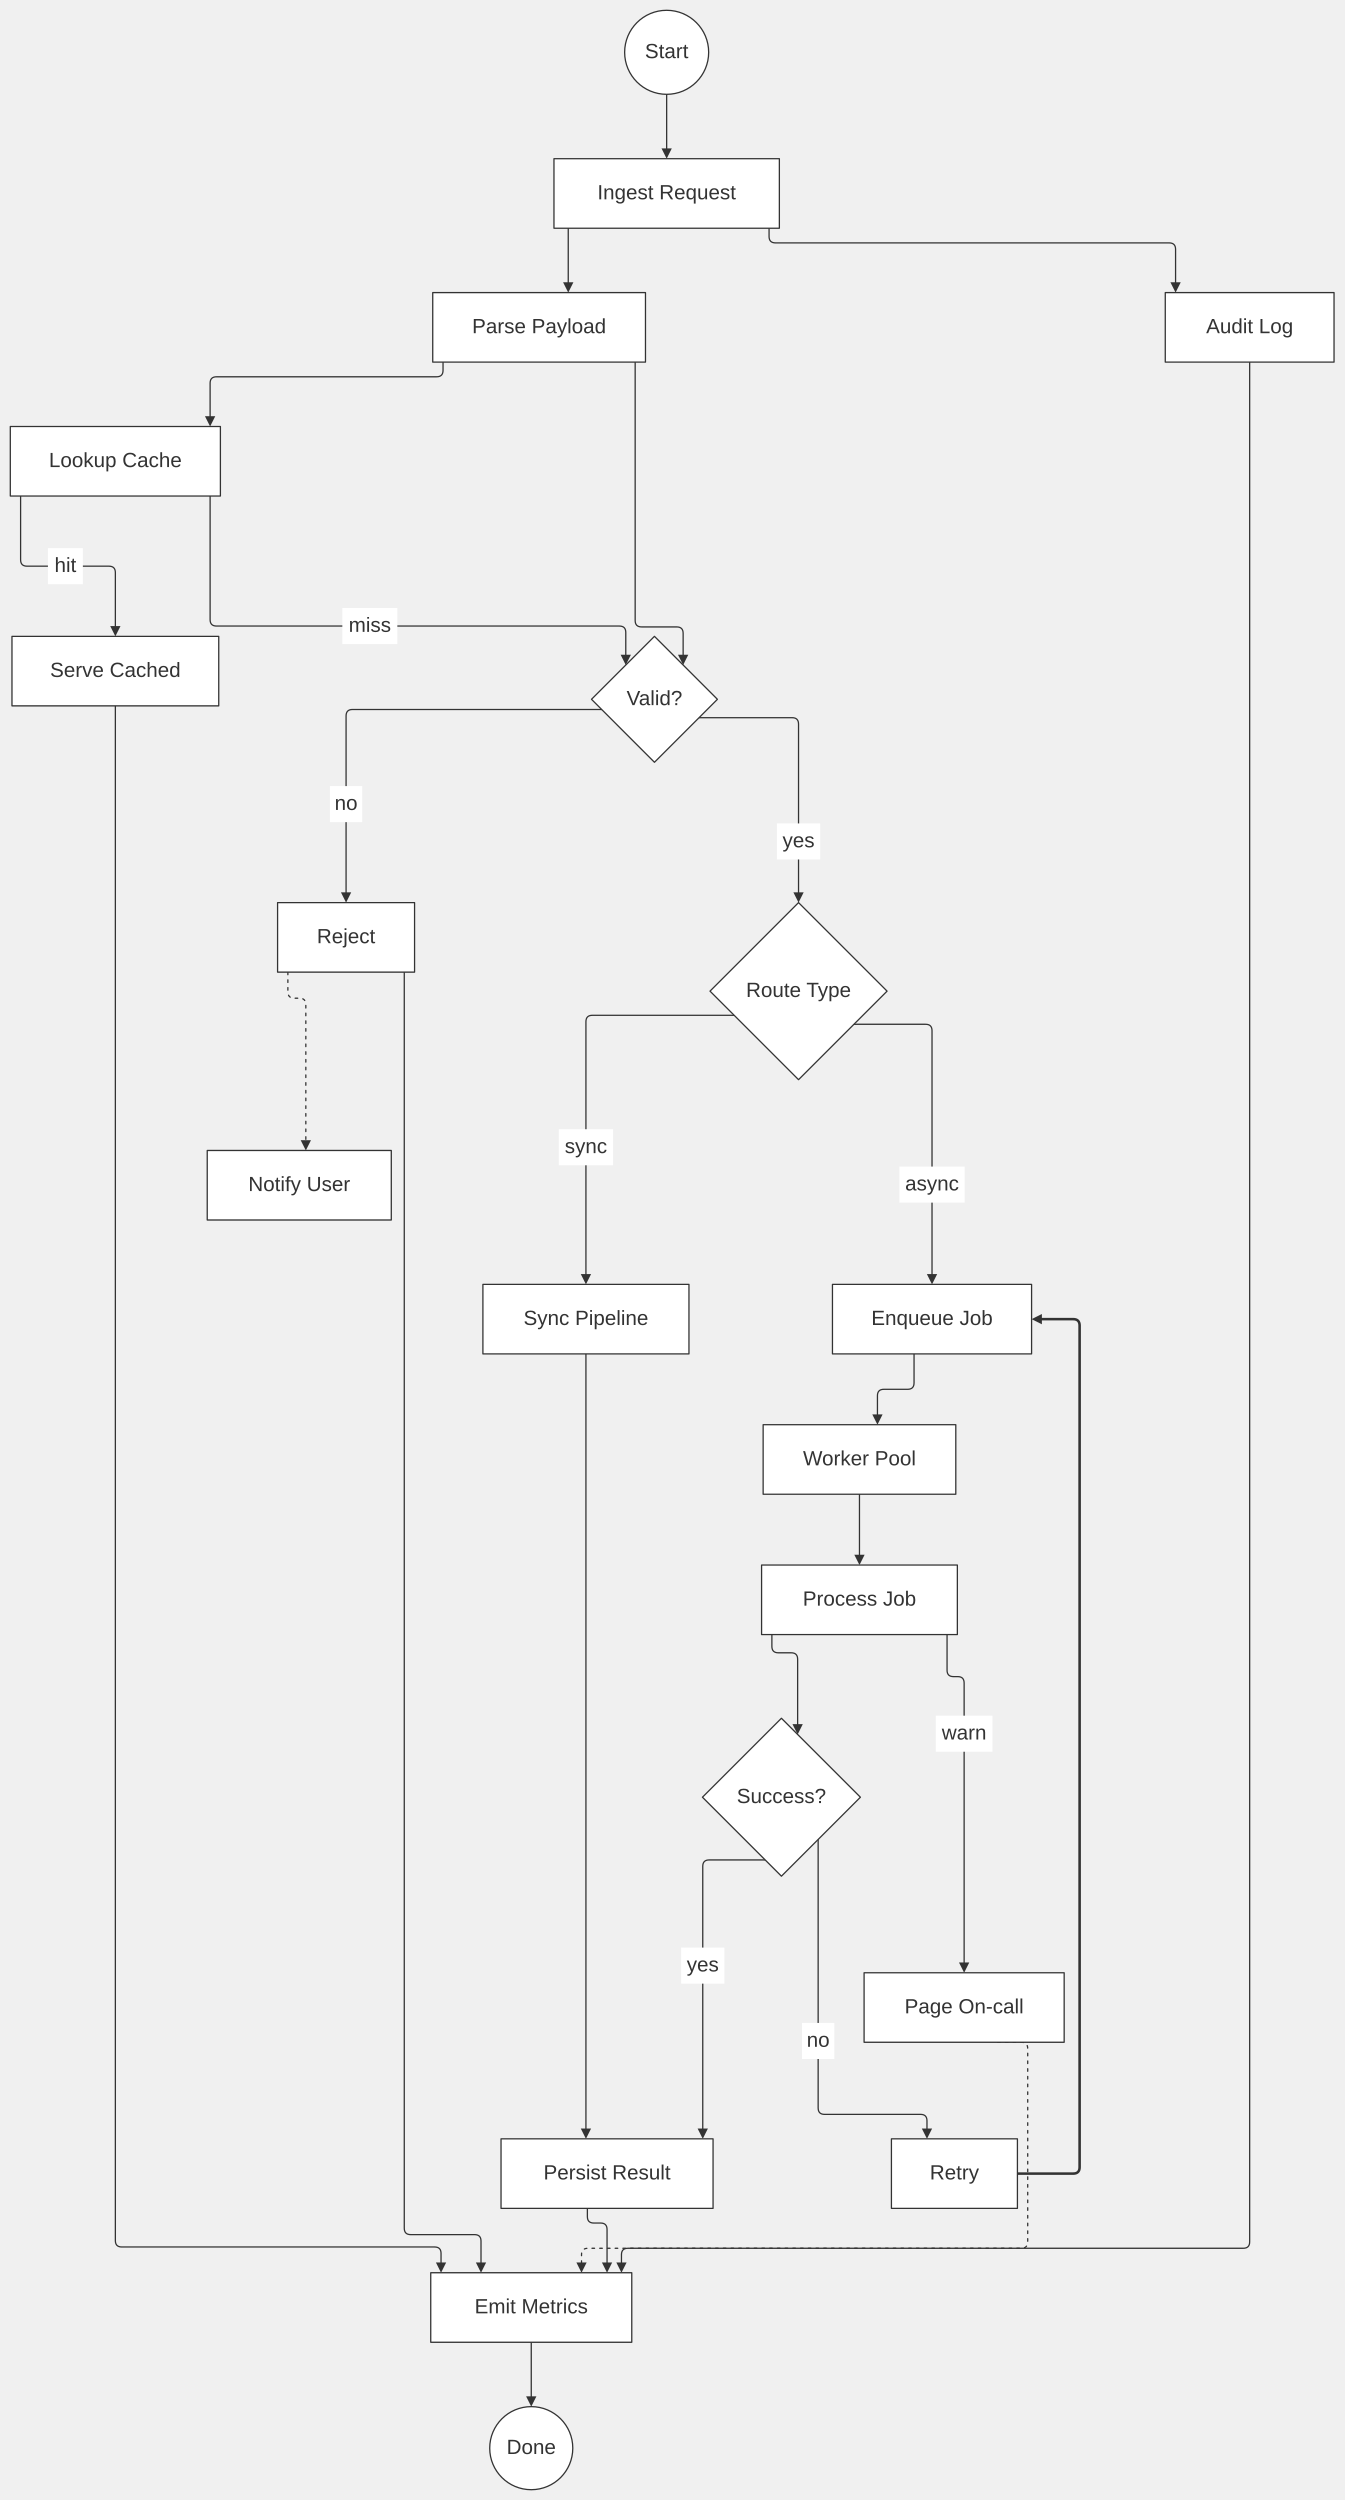
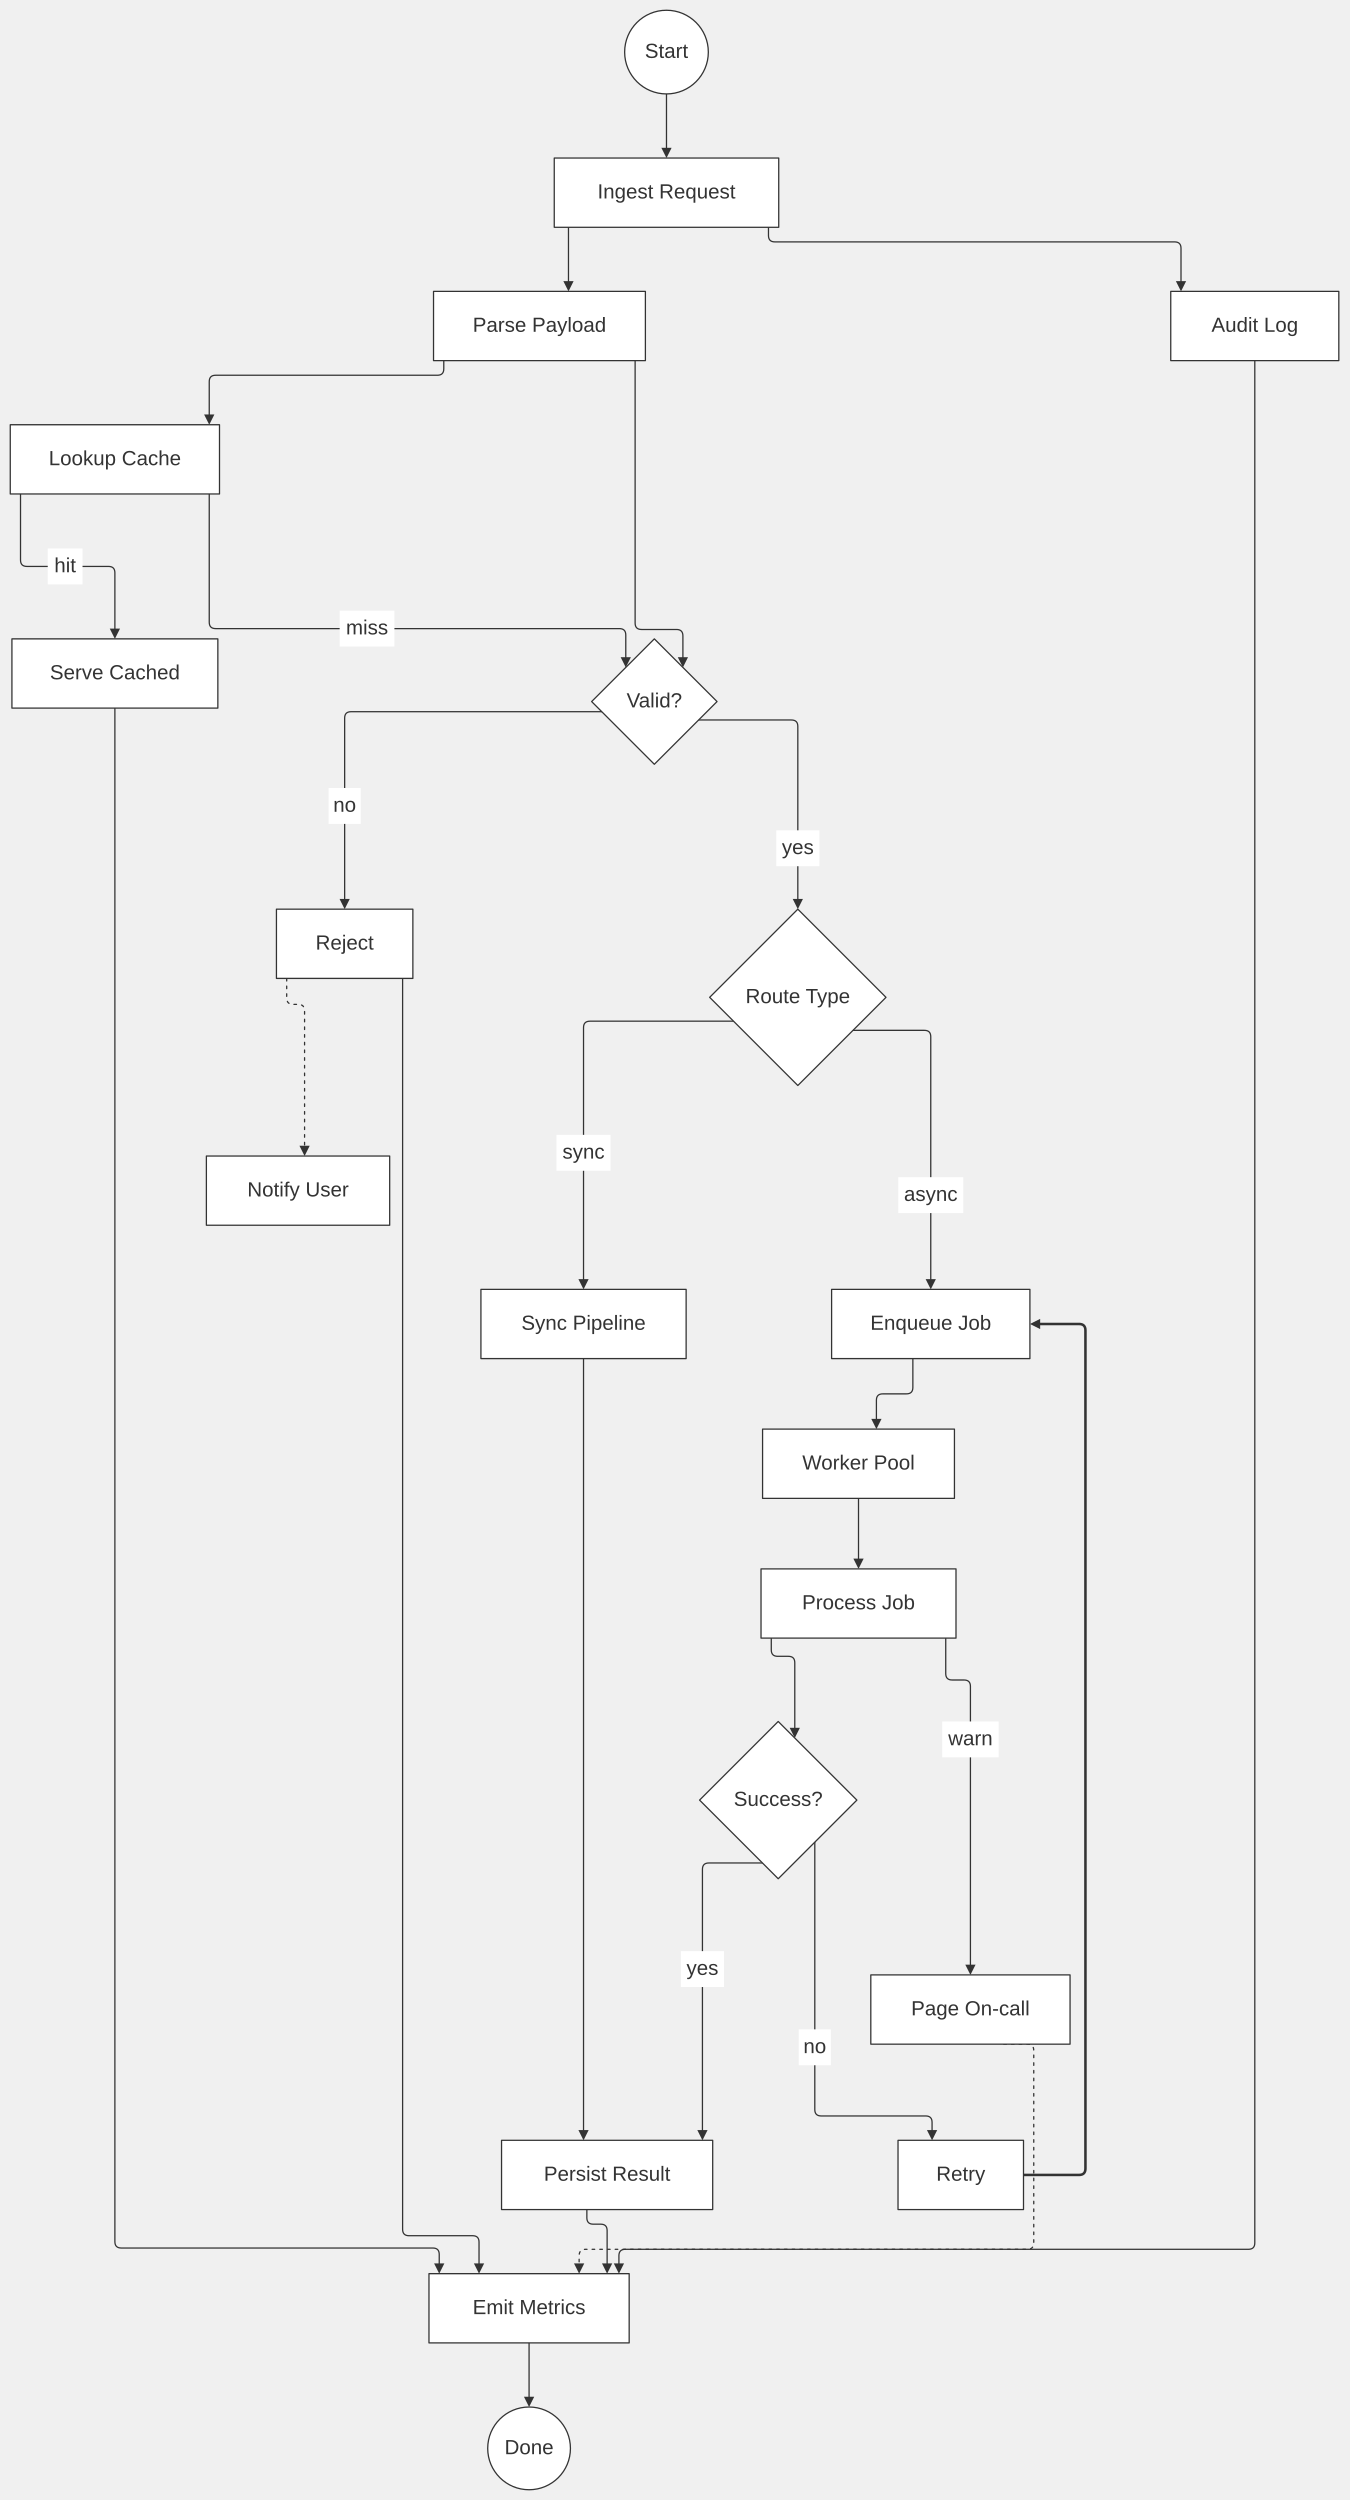
- <svg xmlns="http://www.w3.org/2000/svg" width="100%" viewBox="0 0 1044.17 1941.78" style="max-width: 1044.17px; background-color: transparent;" font-family="&quot;trebuchet ms&quot;, verdana, arial, sans-serif" font-size="16.00">
+ <svg xmlns="http://www.w3.org/2000/svg" width="100%" viewBox="0 0 1052.17 1949.78" style="max-width: 1052.17px; background-color: transparent;" font-family="&quot;trebuchet ms&quot;, verdana, arial, sans-serif" font-size="16.00">
  <defs>
    <marker id="arrowhead" viewBox="0 0 10.00 10.00" refX="5.00" refY="5.00" markerWidth="8.00" markerHeight="8.00" orient="auto-start-reverse" markerUnits="userSpaceOnUse">
      <path d="M 0 0 L 10.00 5.00 L 0 10.00 z" fill="#333" />
    </marker>
  </defs>
  <g transform="translate(0.00,0.00)">
    <g class="edgePaths">
-       <path d="M517.80,73.26 L517.80,119.26" stroke="#333" stroke-width="1.00" fill="none" stroke-linecap="round" stroke-linejoin="round" marker-end="url(#arrowhead)" />
-       <path d="M441.36,177.26 L441.36,223.26" stroke="#333" stroke-width="1.00" fill="none" stroke-linecap="round" stroke-linejoin="round" marker-end="url(#arrowhead)" />
-       <path d="M493.34,281.26 L493.34,481.94 Q493.34,486.94 498.34,486.94 L525.60,486.94 Q530.60,486.94 530.60,491.94 L530.60,512.54" stroke="#333" stroke-width="1.00" fill="none" stroke-linecap="round" stroke-linejoin="round" marker-end="url(#arrowhead)" />
-       <path d="M467.32,551.07 L273.80,551.07 Q268.80,551.07 268.80,556.07 L268.80,697.07" stroke="#333" stroke-width="1.00" fill="none" stroke-linecap="round" stroke-linejoin="round" marker-end="url(#arrowhead)" />
-       <path d="M223.60,755.07 L223.60,770.32 Q223.60,775.32 228.60,775.32 L232.54,775.32 Q237.54,775.32 237.54,780.32 L237.54,889.59" stroke="#333" stroke-width="1.00" fill="none" stroke-linecap="round" stroke-linejoin="round" stroke-dasharray="2.00,4.00" marker-end="url(#arrowhead)" />
-       <path d="M314.00,755.07 L314.00,1730.66 Q314.00,1735.66 319.00,1735.66 L368.60,1735.66 Q373.60,1735.66 373.60,1740.66 L373.60,1761.26" stroke="#333" stroke-width="1.00" fill="none" stroke-linecap="round" stroke-linejoin="round" marker-end="url(#arrowhead)" />
-       <path d="M542.94,557.44 L615.23,557.44 Q620.23,557.44 620.23,562.44 L620.23,697.07" stroke="#333" stroke-width="1.00" fill="none" stroke-linecap="round" stroke-linejoin="round" marker-end="url(#arrowhead)" />
-       <path d="M570.25,788.60 L460.10,788.60 Q455.10,788.60 455.10,793.60 L455.10,993.59" stroke="#333" stroke-width="1.00" fill="none" stroke-linecap="round" stroke-linejoin="round" marker-end="url(#arrowhead)" />
-       <path d="M663.25,795.57 L718.91,795.57 Q723.91,795.57 723.91,800.57 L723.91,993.59" stroke="#333" stroke-width="1.00" fill="none" stroke-linecap="round" stroke-linejoin="round" marker-end="url(#arrowhead)" />
-       <path d="M709.95,1051.59 L709.95,1074.09 Q709.95,1079.09 704.95,1079.09 L686.52,1079.09 Q681.52,1079.09 681.52,1084.09 L681.52,1102.59" stroke="#333" stroke-width="1.00" fill="none" stroke-linecap="round" stroke-linejoin="round" marker-end="url(#arrowhead)" />
-       <path d="M667.56,1160.59 L667.56,1211.59" stroke="#333" stroke-width="1.00" fill="none" stroke-linecap="round" stroke-linejoin="round" marker-end="url(#arrowhead)" />
-       <path d="M599.53,1269.59 L599.53,1278.75 Q599.53,1283.75 604.53,1283.75 L614.53,1283.75 Q619.53,1283.75 619.53,1288.75 L619.53,1343.18" stroke="#333" stroke-width="1.00" fill="none" stroke-linecap="round" stroke-linejoin="round" marker-end="url(#arrowhead)" />
-       <path d="M635.47,1428.73 L635.47,1637.26 Q635.47,1642.26 640.47,1642.26 L714.99,1642.26 Q719.99,1642.26 719.99,1647.26 L719.99,1657.26" stroke="#333" stroke-width="1.00" fill="none" stroke-linecap="round" stroke-linejoin="round" marker-end="url(#arrowhead)" />
-       <path d="M790.24,1688.26 L833.55,1688.26 Q838.55,1688.26 838.55,1683.26 L838.55,1029.59 Q838.55,1024.59 833.55,1024.59 L805.24,1024.59" stroke="#333" stroke-width="2.00" fill="none" stroke-linecap="round" stroke-linejoin="round" marker-end="url(#arrowhead)" />
-       <path d="M594.31,1444.63 L550.84,1444.63 Q545.84,1444.63 545.84,1449.63 L545.84,1657.26" stroke="#333" stroke-width="1.00" fill="none" stroke-linecap="round" stroke-linejoin="round" marker-end="url(#arrowhead)" />
-       <path d="M455.10,1051.59 L455.10,1657.26" stroke="#333" stroke-width="1.00" fill="none" stroke-linecap="round" stroke-linejoin="round" marker-end="url(#arrowhead)" />
-       <path d="M456.22,1715.26 L456.22,1721.66 Q456.22,1726.66 461.22,1726.66 L466.50,1726.66 Q471.50,1726.66 471.50,1731.66 L471.50,1761.26" stroke="#333" stroke-width="1.00" fill="none" stroke-linecap="round" stroke-linejoin="round" marker-end="url(#arrowhead)" />
-       <path d="M344.11,281.26 L344.11,287.66 Q344.11,292.66 339.11,292.66 L168.19,292.66 Q163.19,292.66 163.19,297.66 L163.19,327.26" stroke="#333" stroke-width="1.00" fill="none" stroke-linecap="round" stroke-linejoin="round" marker-end="url(#arrowhead)" />
-       <path d="M16.00,385.26 L16.00,434.76 Q16.00,439.76 21.00,439.76 L84.60,439.76 Q89.60,439.76 89.60,444.76 L89.60,490.26" stroke="#333" stroke-width="1.00" fill="none" stroke-linecap="round" stroke-linejoin="round" marker-end="url(#arrowhead)" />
-       <path d="M89.60,548.26 L89.60,1740.26 Q89.60,1745.26 94.60,1745.26 L337.56,1745.26 Q342.56,1745.26 342.56,1750.26 L342.56,1761.26" stroke="#333" stroke-width="1.00" fill="none" stroke-linecap="round" stroke-linejoin="round" marker-end="url(#arrowhead)" />
-       <path d="M163.19,385.26 L163.19,481.26 Q163.19,486.26 168.19,486.26 L481.05,486.26 Q486.05,486.26 486.05,491.26 L486.05,512.54" stroke="#333" stroke-width="1.00" fill="none" stroke-linecap="round" stroke-linejoin="round" marker-end="url(#arrowhead)" />
-       <path d="M597.34,177.26 L597.34,183.66 Q597.34,188.66 602.34,188.66 L908.08,188.66 Q913.08,188.66 913.08,193.66 L913.08,223.26" stroke="#333" stroke-width="1.00" fill="none" stroke-linecap="round" stroke-linejoin="round" marker-end="url(#arrowhead)" />
-       <path d="M970.63,281.26 L970.63,1741.26 Q970.63,1746.26 965.63,1746.26 L487.70,1746.26 Q482.70,1746.26 482.70,1751.26 L482.70,1761.26" stroke="#333" stroke-width="1.00" fill="none" stroke-linecap="round" stroke-linejoin="round" marker-end="url(#arrowhead)" />
-       <path d="M735.59,1269.59 L735.59,1297.25 Q735.59,1302.25 740.59,1302.25 L743.85,1302.25 Q748.85,1302.25 748.85,1307.25 L748.85,1528.26" stroke="#333" stroke-width="1.00" fill="none" stroke-linecap="round" stroke-linejoin="round" marker-end="url(#arrowhead)" />
-       <path d="M774.87,1586.26 L793.24,1586.26 Q798.24,1586.26 798.24,1591.26 L798.24,1741.26 Q798.24,1746.26 793.24,1746.26 L456.67,1746.26 Q451.67,1746.26 451.67,1751.26 L451.67,1761.26" stroke="#333" stroke-width="1.00" fill="none" stroke-linecap="round" stroke-linejoin="round" stroke-dasharray="2.00,4.00" marker-end="url(#arrowhead)" />
-       <path d="M412.63,1819.26 L412.63,1865.26" stroke="#333" stroke-width="1.00" fill="none" stroke-linecap="round" stroke-linejoin="round" marker-end="url(#arrowhead)" />
+       <path d="M519.80,73.26 L519.80,119.26" stroke="#333" stroke-width="1.00" fill="none" stroke-linecap="round" stroke-linejoin="round" marker-end="url(#arrowhead)" />
+       <path d="M443.36,177.26 L443.36,223.26" stroke="#333" stroke-width="1.00" fill="none" stroke-linecap="round" stroke-linejoin="round" marker-end="url(#arrowhead)" />
+       <path d="M495.34,281.26 L495.34,485.94 Q495.34,490.94 500.34,490.94 L527.60,490.94 Q532.60,490.94 532.60,495.94 L532.60,516.54" stroke="#333" stroke-width="1.00" fill="none" stroke-linecap="round" stroke-linejoin="round" marker-end="url(#arrowhead)" />
+       <path d="M469.33,555.07 L273.80,555.07 Q268.80,555.07 268.80,560.07 L268.80,705.07" stroke="#333" stroke-width="1.00" fill="none" stroke-linecap="round" stroke-linejoin="round" marker-end="url(#arrowhead)" />
+       <path d="M223.60,763.07 L223.60,778.32 Q223.60,783.32 228.60,783.32 L232.54,783.32 Q237.54,783.32 237.54,788.32 L237.54,897.59" stroke="#333" stroke-width="1.00" fill="none" stroke-linecap="round" stroke-linejoin="round" stroke-dasharray="2.00,4.00" marker-end="url(#arrowhead)" />
+       <path d="M314.00,763.07 L314.00,1738.66 Q314.00,1743.66 319.00,1743.66 L368.60,1743.66 Q373.60,1743.66 373.60,1748.66 L373.60,1769.26" stroke="#333" stroke-width="1.00" fill="none" stroke-linecap="round" stroke-linejoin="round" marker-end="url(#arrowhead)" />
+       <path d="M544.86,561.53 L617.23,561.53 Q622.23,561.53 622.23,566.53 L622.23,705.07" stroke="#333" stroke-width="1.00" fill="none" stroke-linecap="round" stroke-linejoin="round" marker-end="url(#arrowhead)" />
+       <path d="M572.09,796.44 L460.10,796.44 Q455.10,796.44 455.10,801.44 L455.10,1001.59" stroke="#333" stroke-width="1.00" fill="none" stroke-linecap="round" stroke-linejoin="round" marker-end="url(#arrowhead)" />
+       <path d="M665.25,803.57 L720.91,803.57 Q725.91,803.57 725.91,808.57 L725.91,1001.59" stroke="#333" stroke-width="1.00" fill="none" stroke-linecap="round" stroke-linejoin="round" marker-end="url(#arrowhead)" />
+       <path d="M711.95,1059.59 L711.95,1082.09 Q711.95,1087.09 706.95,1087.09 L688.52,1087.09 Q683.52,1087.09 683.52,1092.09 L683.52,1110.59" stroke="#333" stroke-width="1.00" fill="none" stroke-linecap="round" stroke-linejoin="round" marker-end="url(#arrowhead)" />
+       <path d="M669.56,1168.59 L669.56,1219.59" stroke="#333" stroke-width="1.00" fill="none" stroke-linecap="round" stroke-linejoin="round" marker-end="url(#arrowhead)" />
+       <path d="M601.53,1277.59 L601.53,1286.78 Q601.53,1291.78 606.53,1291.78 L614.86,1291.78 Q619.86,1291.78 619.86,1296.78 L619.86,1351.51" stroke="#333" stroke-width="1.00" fill="none" stroke-linecap="round" stroke-linejoin="round" marker-end="url(#arrowhead)" />
+       <path d="M635.47,1436.73 L635.47,1645.26 Q635.47,1650.26 640.47,1650.26 L721.93,1650.26 Q726.93,1650.26 726.93,1655.26 L726.93,1665.26" stroke="#333" stroke-width="1.00" fill="none" stroke-linecap="round" stroke-linejoin="round" marker-end="url(#arrowhead)" />
+       <path d="M798.24,1696.26 L841.55,1696.26 Q846.55,1696.26 846.55,1691.26 L846.55,1037.59 Q846.55,1032.59 841.55,1032.59 L807.24,1032.59" stroke="#333" stroke-width="2.00" fill="none" stroke-linecap="round" stroke-linejoin="round" marker-end="url(#arrowhead)" />
+       <path d="M594.64,1452.96 L552.84,1452.96 Q547.84,1452.96 547.84,1457.96 L547.84,1665.26" stroke="#333" stroke-width="1.00" fill="none" stroke-linecap="round" stroke-linejoin="round" marker-end="url(#arrowhead)" />
+       <path d="M455.10,1059.59 L455.10,1665.26" stroke="#333" stroke-width="1.00" fill="none" stroke-linecap="round" stroke-linejoin="round" marker-end="url(#arrowhead)" />
+       <path d="M457.70,1723.26 L457.70,1729.66 Q457.70,1734.66 462.70,1734.66 L468.50,1734.66 Q473.50,1734.66 473.50,1739.66 L473.50,1769.26" stroke="#333" stroke-width="1.00" fill="none" stroke-linecap="round" stroke-linejoin="round" marker-end="url(#arrowhead)" />
+       <path d="M346.11,281.26 L346.11,287.66 Q346.11,292.66 341.11,292.66 L168.19,292.66 Q163.19,292.66 163.19,297.66 L163.19,327.26" stroke="#333" stroke-width="1.00" fill="none" stroke-linecap="round" stroke-linejoin="round" marker-end="url(#arrowhead)" />
+       <path d="M16.00,385.26 L16.00,436.76 Q16.00,441.76 21.00,441.76 L84.60,441.76 Q89.60,441.76 89.60,446.76 L89.60,494.26" stroke="#333" stroke-width="1.00" fill="none" stroke-linecap="round" stroke-linejoin="round" marker-end="url(#arrowhead)" />
+       <path d="M89.60,552.26 L89.60,1748.26 Q89.60,1753.26 94.60,1753.26 L337.56,1753.26 Q342.56,1753.26 342.56,1758.26 L342.56,1769.26" stroke="#333" stroke-width="1.00" fill="none" stroke-linecap="round" stroke-linejoin="round" marker-end="url(#arrowhead)" />
+       <path d="M163.19,385.26 L163.19,485.26 Q163.19,490.26 168.19,490.26 L483.05,490.26 Q488.05,490.26 488.05,495.26 L488.05,516.54" stroke="#333" stroke-width="1.00" fill="none" stroke-linecap="round" stroke-linejoin="round" marker-end="url(#arrowhead)" />
+       <path d="M599.34,177.26 L599.34,183.66 Q599.34,188.66 604.34,188.66 L916.08,188.66 Q921.08,188.66 921.08,193.66 L921.08,223.26" stroke="#333" stroke-width="1.00" fill="none" stroke-linecap="round" stroke-linejoin="round" marker-end="url(#arrowhead)" />
+       <path d="M978.63,281.26 L978.63,1749.26 Q978.63,1754.26 973.63,1754.26 L487.70,1754.26 Q482.70,1754.26 482.70,1759.26 L482.70,1769.26" stroke="#333" stroke-width="1.00" fill="none" stroke-linecap="round" stroke-linejoin="round" marker-end="url(#arrowhead)" />
+       <path d="M737.59,1277.59 L737.59,1305.25 Q737.59,1310.25 742.59,1310.25 L751.85,1310.25 Q756.85,1310.25 756.85,1315.25 L756.85,1536.26" stroke="#333" stroke-width="1.00" fill="none" stroke-linecap="round" stroke-linejoin="round" marker-end="url(#arrowhead)" />
+       <path d="M782.87,1594.26 L801.24,1594.26 Q806.24,1594.26 806.24,1599.26 L806.24,1749.26 Q806.24,1754.26 801.24,1754.26 L456.67,1754.26 Q451.67,1754.26 451.67,1759.26 L451.67,1769.26" stroke="#333" stroke-width="1.00" fill="none" stroke-linecap="round" stroke-linejoin="round" stroke-dasharray="2.00,4.00" marker-end="url(#arrowhead)" />
+       <path d="M412.63,1827.26 L412.63,1873.26" stroke="#333" stroke-width="1.00" fill="none" stroke-linecap="round" stroke-linejoin="round" marker-end="url(#arrowhead)" />
    </g>
    <g class="nodes">
-       <ellipse cx="412.63" cy="1901.52" rx="32.26" ry="32.26" fill="white" stroke="#333" stroke-width="1.00" stroke-linejoin="round" />
-       <text x="412.63" y="1901.52" text-anchor="middle" dominant-baseline="middle" fill="#333">Done</text>
-       <rect x="671.15" y="1532.26" width="155.40" height="54.00" fill="white" stroke="#333" stroke-width="1.00" stroke-linejoin="round" />
-       <text x="748.85" y="1559.26" text-anchor="middle" dominant-baseline="middle" fill="#333">Page On-call</text>
-       <rect x="905.08" y="227.26" width="131.08" height="54.00" fill="white" stroke="#333" stroke-width="1.00" stroke-linejoin="round" />
-       <text x="970.63" y="254.26" text-anchor="middle" dominant-baseline="middle" fill="#333">Audit Log</text>
+       <ellipse cx="412.63" cy="1909.52" rx="32.26" ry="32.26" fill="white" stroke="#333" stroke-width="1.00" stroke-linejoin="round" />
+       <text x="412.63" y="1909.52" text-anchor="middle" dominant-baseline="middle" fill="#333">Done</text>
+       <rect x="679.15" y="1540.26" width="155.40" height="54.00" fill="white" stroke="#333" stroke-width="1.00" stroke-linejoin="round" />
+       <text x="756.85" y="1567.26" text-anchor="middle" dominant-baseline="middle" fill="#333">Page On-call</text>
+       <rect x="913.08" y="227.26" width="131.08" height="54.00" fill="white" stroke="#333" stroke-width="1.00" stroke-linejoin="round" />
+       <text x="978.63" y="254.26" text-anchor="middle" dominant-baseline="middle" fill="#333">Audit Log</text>
      <rect x="8.00" y="331.26" width="163.19" height="54.00" fill="white" stroke="#333" stroke-width="1.00" stroke-linejoin="round" />
      <text x="89.60" y="358.26" text-anchor="middle" dominant-baseline="middle" fill="#333">Lookup Cache</text>
-       <rect x="9.30" y="494.26" width="160.60" height="54.00" fill="white" stroke="#333" stroke-width="1.00" stroke-linejoin="round" />
-       <text x="89.60" y="521.26" text-anchor="middle" dominant-baseline="middle" fill="#333">Serve Cached</text>
-       <rect x="430.27" y="123.26" width="175.07" height="54.00" fill="white" stroke="#333" stroke-width="1.00" stroke-linejoin="round" />
-       <text x="517.80" y="150.26" text-anchor="middle" dominant-baseline="middle" fill="#333">Ingest Request</text>
-       <rect x="334.56" y="1765.26" width="156.14" height="54.00" fill="white" stroke="#333" stroke-width="1.00" stroke-linejoin="round" />
-       <text x="412.63" y="1792.26" text-anchor="middle" dominant-baseline="middle" fill="#333">Emit Metrics</text>
-       <rect x="160.96" y="893.59" width="142.96" height="54.00" fill="white" stroke="#333" stroke-width="1.00" stroke-linejoin="round" />
-       <text x="232.44" y="920.59" text-anchor="middle" dominant-baseline="middle" fill="#333">Notify User</text>
-       <rect x="336.11" y="227.26" width="165.24" height="54.00" fill="white" stroke="#333" stroke-width="1.00" stroke-linejoin="round" />
-       <text x="418.72" y="254.26" text-anchor="middle" dominant-baseline="middle" fill="#333">Parse Payload</text>
-       <rect x="389.16" y="1661.26" width="164.68" height="54.00" fill="white" stroke="#333" stroke-width="1.00" stroke-linejoin="round" />
-       <text x="471.50" y="1688.26" text-anchor="middle" dominant-baseline="middle" fill="#333">Persist Result</text>
-       <rect x="591.53" y="1215.59" width="152.06" height="54.00" fill="white" stroke="#333" stroke-width="1.00" stroke-linejoin="round" />
-       <text x="667.56" y="1242.59" text-anchor="middle" dominant-baseline="middle" fill="#333">Process Job</text>
-       <rect x="646.58" y="997.59" width="154.66" height="54.00" fill="white" stroke="#333" stroke-width="1.00" stroke-linejoin="round" />
-       <text x="723.91" y="1024.59" text-anchor="middle" dominant-baseline="middle" fill="#333">Enqueue Job</text>
-       <rect x="215.60" y="701.07" width="106.40" height="54.00" fill="white" stroke="#333" stroke-width="1.00" stroke-linejoin="round" />
-       <text x="268.80" y="728.07" text-anchor="middle" dominant-baseline="middle" fill="#333">Reject</text>
-       <rect x="692.38" y="1661.26" width="97.86" height="54.00" fill="white" stroke="#333" stroke-width="1.00" stroke-linejoin="round" />
-       <text x="741.31" y="1688.26" text-anchor="middle" dominant-baseline="middle" fill="#333">Retry</text>
-       <polygon points="620.23,701.07 688.99,769.83 620.23,838.59 551.47,769.83" fill="white" stroke="#333" stroke-width="1.00" stroke-linejoin="round" />
-       <text x="620.23" y="769.83" text-anchor="middle" dominant-baseline="middle" fill="#333">Route Type</text>
-       <ellipse cx="517.80" cy="40.63" rx="32.63" ry="32.63" fill="white" stroke="#333" stroke-width="1.00" stroke-linejoin="round" />
-       <text x="517.80" y="40.63" text-anchor="middle" dominant-baseline="middle" fill="#333">Start</text>
-       <polygon points="606.94,1334.59 668.28,1395.92 606.94,1457.26 545.60,1395.92" fill="white" stroke="#333" stroke-width="1.00" stroke-linejoin="round" />
-       <text x="606.94" y="1395.92" text-anchor="middle" dominant-baseline="middle" fill="#333">Success?</text>
-       <rect x="375.08" y="997.59" width="160.04" height="54.00" fill="white" stroke="#333" stroke-width="1.00" stroke-linejoin="round" />
-       <text x="455.10" y="1024.59" text-anchor="middle" dominant-baseline="middle" fill="#333">Sync Pipeline</text>
-       <polygon points="508.32,494.26 557.22,543.16 508.32,592.07 459.42,543.16" fill="white" stroke="#333" stroke-width="1.00" stroke-linejoin="round" />
-       <text x="508.32" y="543.16" text-anchor="middle" dominant-baseline="middle" fill="#333">Valid?</text>
-       <rect x="592.74" y="1106.59" width="149.64" height="54.00" fill="white" stroke="#333" stroke-width="1.00" stroke-linejoin="round" />
-       <text x="667.56" y="1133.59" text-anchor="middle" dominant-baseline="middle" fill="#333">Worker Pool</text>
+       <rect x="9.30" y="498.26" width="160.60" height="54.00" fill="white" stroke="#333" stroke-width="1.00" stroke-linejoin="round" />
+       <text x="89.60" y="525.26" text-anchor="middle" dominant-baseline="middle" fill="#333">Serve Cached</text>
+       <rect x="432.27" y="123.26" width="175.07" height="54.00" fill="white" stroke="#333" stroke-width="1.00" stroke-linejoin="round" />
+       <text x="519.80" y="150.26" text-anchor="middle" dominant-baseline="middle" fill="#333">Ingest Request</text>
+       <rect x="334.56" y="1773.26" width="156.14" height="54.00" fill="white" stroke="#333" stroke-width="1.00" stroke-linejoin="round" />
+       <text x="412.63" y="1800.26" text-anchor="middle" dominant-baseline="middle" fill="#333">Emit Metrics</text>
+       <rect x="160.96" y="901.59" width="142.96" height="54.00" fill="white" stroke="#333" stroke-width="1.00" stroke-linejoin="round" />
+       <text x="232.44" y="928.59" text-anchor="middle" dominant-baseline="middle" fill="#333">Notify User</text>
+       <rect x="338.11" y="227.26" width="165.24" height="54.00" fill="white" stroke="#333" stroke-width="1.00" stroke-linejoin="round" />
+       <text x="420.72" y="254.26" text-anchor="middle" dominant-baseline="middle" fill="#333">Parse Payload</text>
+       <rect x="391.16" y="1669.26" width="164.68" height="54.00" fill="white" stroke="#333" stroke-width="1.00" stroke-linejoin="round" />
+       <text x="473.50" y="1696.26" text-anchor="middle" dominant-baseline="middle" fill="#333">Persist Result</text>
+       <rect x="593.53" y="1223.59" width="152.06" height="54.00" fill="white" stroke="#333" stroke-width="1.00" stroke-linejoin="round" />
+       <text x="669.56" y="1250.59" text-anchor="middle" dominant-baseline="middle" fill="#333">Process Job</text>
+       <rect x="648.58" y="1005.59" width="154.66" height="54.00" fill="white" stroke="#333" stroke-width="1.00" stroke-linejoin="round" />
+       <text x="725.91" y="1032.59" text-anchor="middle" dominant-baseline="middle" fill="#333">Enqueue Job</text>
+       <rect x="215.60" y="709.07" width="106.40" height="54.00" fill="white" stroke="#333" stroke-width="1.00" stroke-linejoin="round" />
+       <text x="268.80" y="736.07" text-anchor="middle" dominant-baseline="middle" fill="#333">Reject</text>
+       <rect x="700.38" y="1669.26" width="97.86" height="54.00" fill="white" stroke="#333" stroke-width="1.00" stroke-linejoin="round" />
+       <text x="749.31" y="1696.26" text-anchor="middle" dominant-baseline="middle" fill="#333">Retry</text>
+       <polygon points="622.23,709.07 690.99,777.83 622.23,846.59 553.47,777.83" fill="white" stroke="#333" stroke-width="1.00" stroke-linejoin="round" />
+       <text x="622.23" y="777.83" text-anchor="middle" dominant-baseline="middle" fill="#333">Route Type</text>
+       <ellipse cx="519.80" cy="40.63" rx="32.63" ry="32.63" fill="white" stroke="#333" stroke-width="1.00" stroke-linejoin="round" />
+       <text x="519.80" y="40.63" text-anchor="middle" dominant-baseline="middle" fill="#333">Start</text>
+       <polygon points="606.94,1342.59 668.28,1403.92 606.94,1465.26 545.60,1403.92" fill="white" stroke="#333" stroke-width="1.00" stroke-linejoin="round" />
+       <text x="606.94" y="1403.92" text-anchor="middle" dominant-baseline="middle" fill="#333">Success?</text>
+       <rect x="375.08" y="1005.59" width="160.04" height="54.00" fill="white" stroke="#333" stroke-width="1.00" stroke-linejoin="round" />
+       <text x="455.10" y="1032.59" text-anchor="middle" dominant-baseline="middle" fill="#333">Sync Pipeline</text>
+       <polygon points="510.32,498.26 559.22,547.16 510.32,596.07 461.42,547.16" fill="white" stroke="#333" stroke-width="1.00" stroke-linejoin="round" />
+       <text x="510.32" y="547.16" text-anchor="middle" dominant-baseline="middle" fill="#333">Valid?</text>
+       <rect x="594.74" y="1114.59" width="149.64" height="54.00" fill="white" stroke="#333" stroke-width="1.00" stroke-linejoin="round" />
+       <text x="669.56" y="1141.59" text-anchor="middle" dominant-baseline="middle" fill="#333">Worker Pool</text>
    </g>
    <g class="edgeLabels">
-       <rect x="256.26" y="610.57" width="25.08" height="28.00" fill="white" />
-       <text x="268.80" y="624.57" text-anchor="middle" dominant-baseline="middle" fill="#333">no</text>
-       <rect x="603.43" y="639.57" width="33.61" height="28.00" fill="white" />
-       <text x="620.23" y="653.57" text-anchor="middle" dominant-baseline="middle" fill="#333">yes</text>
-       <rect x="434.02" y="877.09" width="42.15" height="28.00" fill="white" />
-       <text x="455.10" y="891.09" text-anchor="middle" dominant-baseline="middle" fill="#333">sync</text>
-       <rect x="698.56" y="906.09" width="50.69" height="28.00" fill="white" />
-       <text x="723.91" y="920.09" text-anchor="middle" dominant-baseline="middle" fill="#333">async</text>
-       <rect x="622.93" y="1571.25" width="25.08" height="28.00" fill="white" />
-       <text x="635.47" y="1585.25" text-anchor="middle" dominant-baseline="middle" fill="#333">no</text>
-       <rect x="529.03" y="1512.71" width="33.61" height="28.00" fill="white" />
-       <text x="545.84" y="1526.71" text-anchor="middle" dominant-baseline="middle" fill="#333">yes</text>
-       <rect x="37.24" y="425.76" width="27.12" height="28.00" fill="white" />
-       <text x="50.80" y="439.76" text-anchor="middle" dominant-baseline="middle" fill="#333">hit</text>
-       <rect x="265.90" y="472.26" width="42.71" height="28.00" fill="white" />
-       <text x="287.26" y="486.26" text-anchor="middle" dominant-baseline="middle" fill="#333">miss</text>
-       <rect x="726.84" y="1332.59" width="44.01" height="28.00" fill="white" />
-       <text x="748.85" y="1346.59" text-anchor="middle" dominant-baseline="middle" fill="#333">warn</text>
+       <rect x="256.26" y="614.57" width="25.08" height="28.00" fill="white" />
+       <text x="268.80" y="628.57" text-anchor="middle" dominant-baseline="middle" fill="#333">no</text>
+       <rect x="605.43" y="647.57" width="33.61" height="28.00" fill="white" />
+       <text x="622.23" y="661.57" text-anchor="middle" dominant-baseline="middle" fill="#333">yes</text>
+       <rect x="434.02" y="885.09" width="42.15" height="28.00" fill="white" />
+       <text x="455.10" y="899.09" text-anchor="middle" dominant-baseline="middle" fill="#333">sync</text>
+       <rect x="700.56" y="918.09" width="50.69" height="28.00" fill="white" />
+       <text x="725.91" y="932.09" text-anchor="middle" dominant-baseline="middle" fill="#333">async</text>
+       <rect x="622.93" y="1582.72" width="25.08" height="28.00" fill="white" />
+       <text x="635.47" y="1596.72" text-anchor="middle" dominant-baseline="middle" fill="#333">no</text>
+       <rect x="531.03" y="1521.71" width="33.61" height="28.00" fill="white" />
+       <text x="547.84" y="1535.71" text-anchor="middle" dominant-baseline="middle" fill="#333">yes</text>
+       <rect x="37.24" y="427.76" width="27.12" height="28.00" fill="white" />
+       <text x="50.80" y="441.76" text-anchor="middle" dominant-baseline="middle" fill="#333">hit</text>
+       <rect x="264.90" y="476.26" width="42.71" height="28.00" fill="white" />
+       <text x="286.26" y="490.26" text-anchor="middle" dominant-baseline="middle" fill="#333">miss</text>
+       <rect x="734.84" y="1342.59" width="44.01" height="28.00" fill="white" />
+       <text x="756.85" y="1356.59" text-anchor="middle" dominant-baseline="middle" fill="#333">warn</text>
    </g>
  </g>
</svg>
